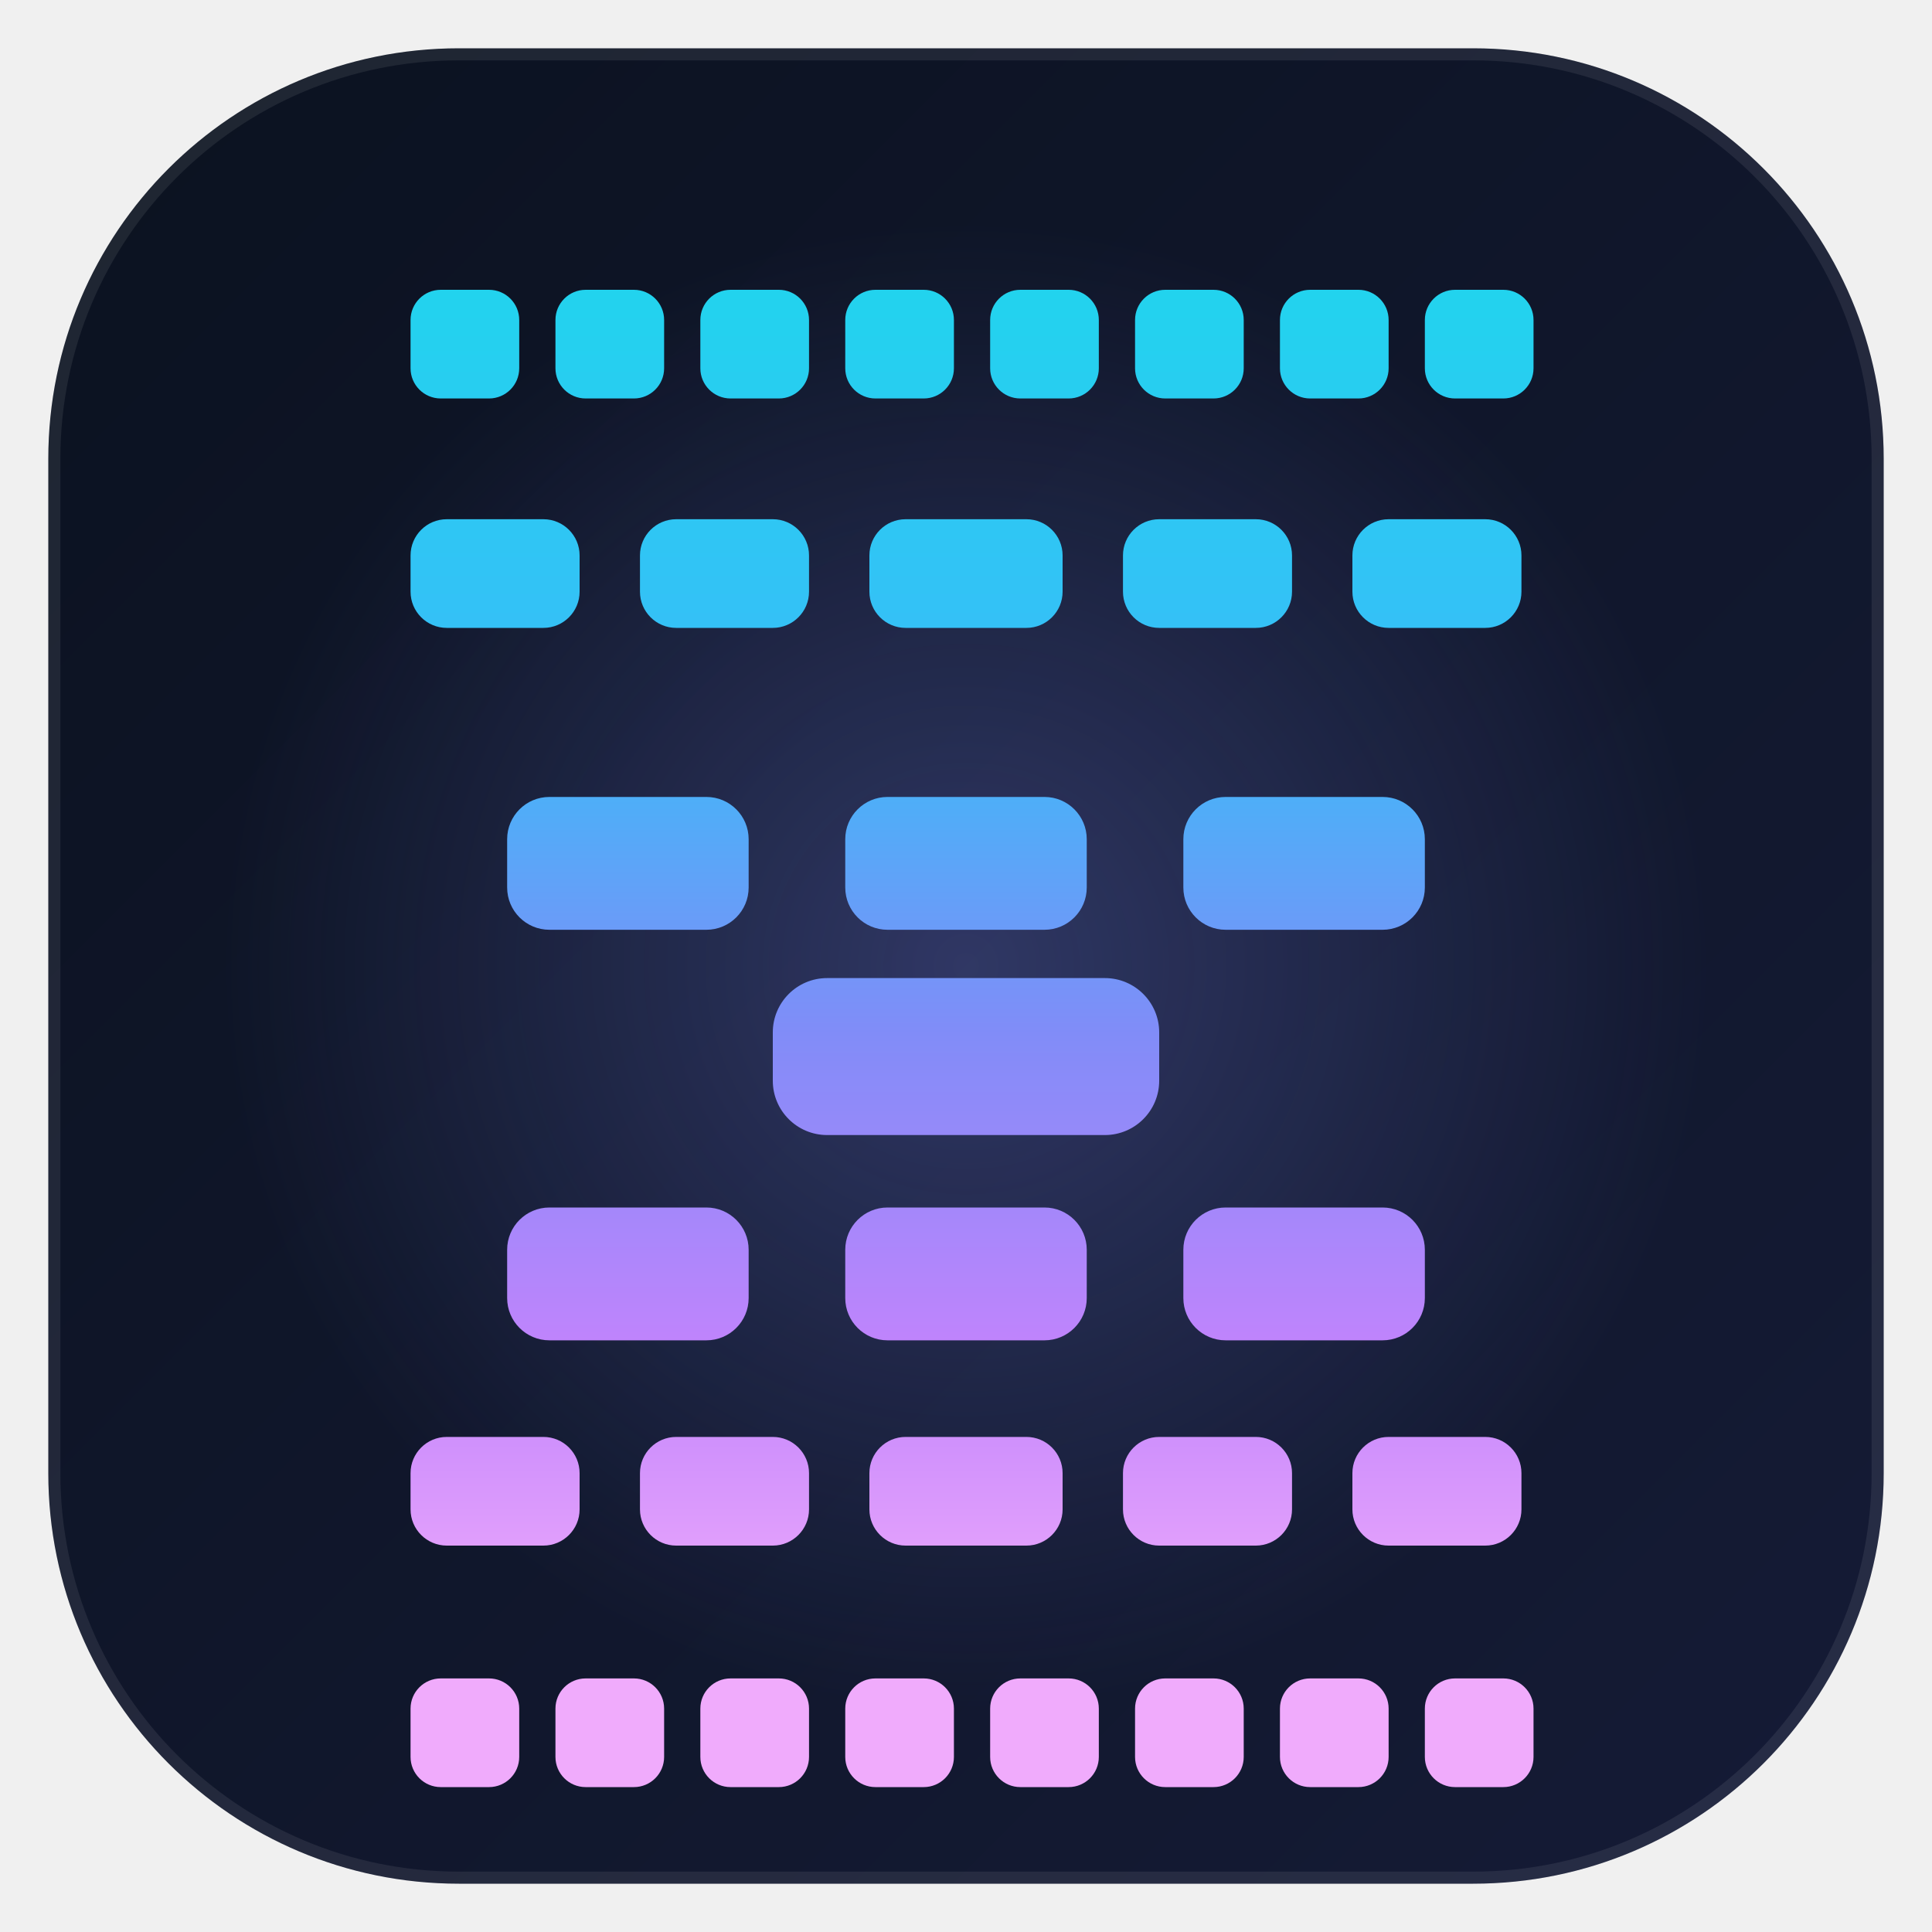
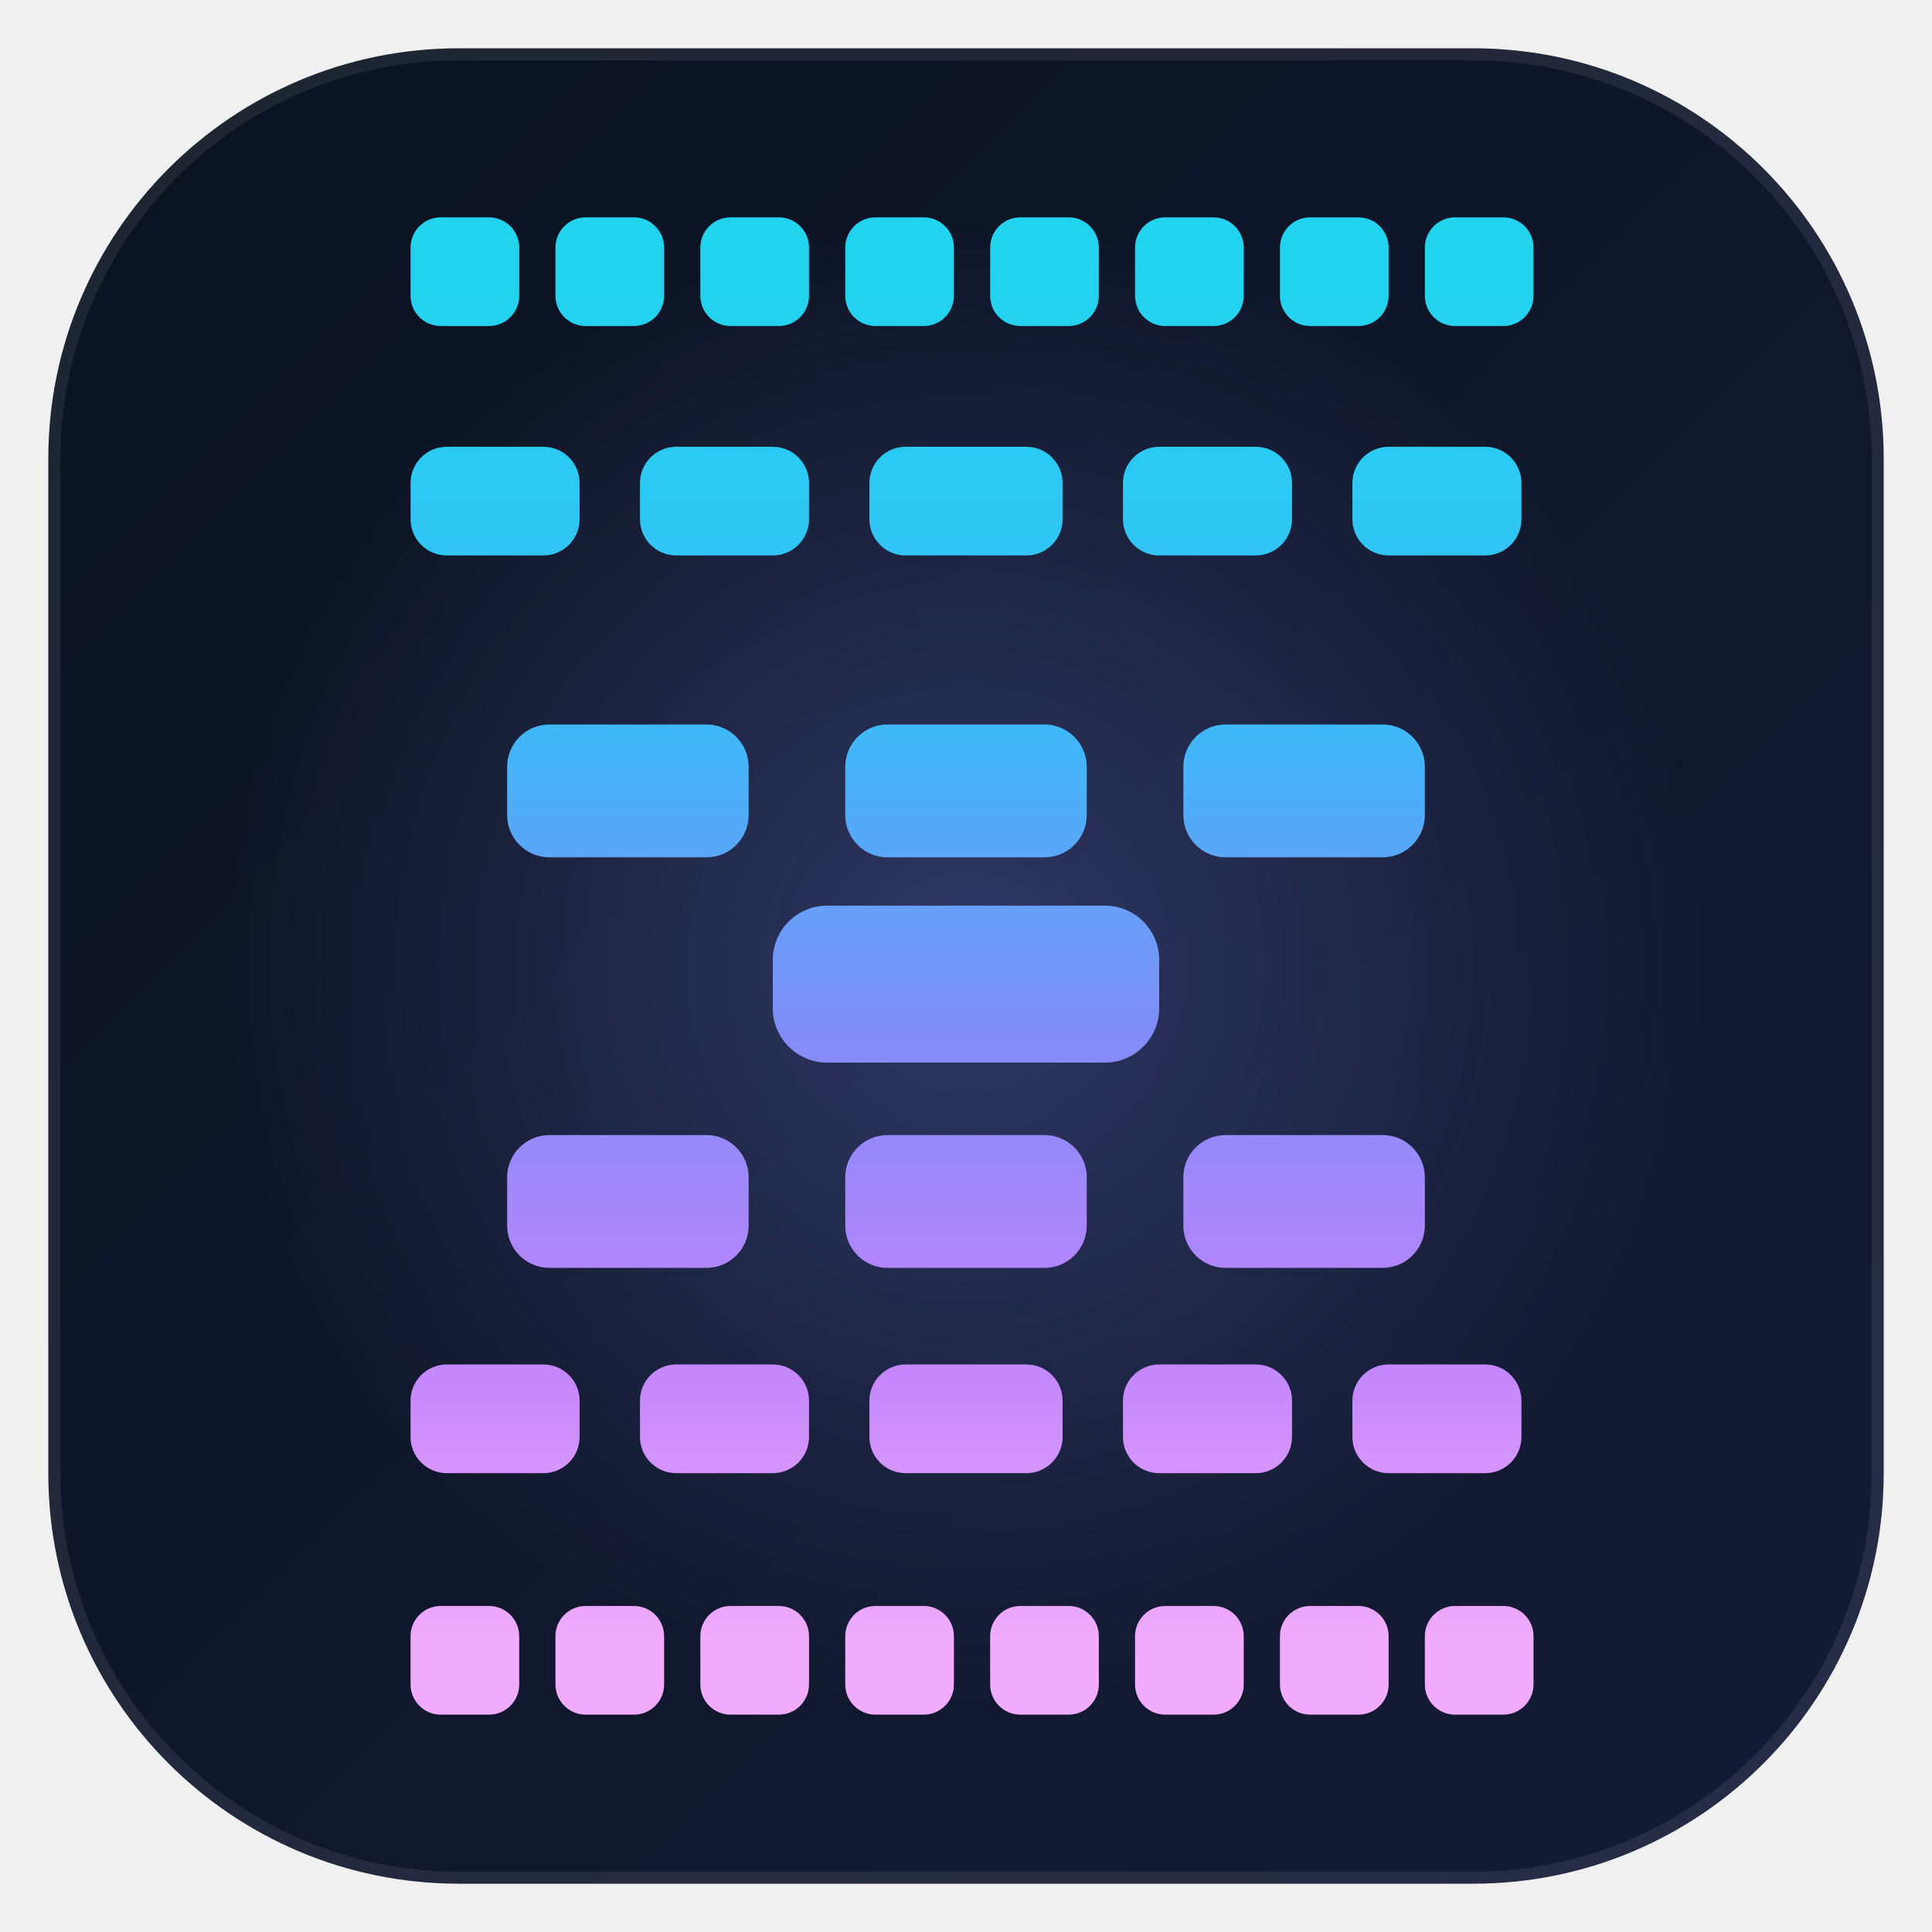
<svg xmlns="http://www.w3.org/2000/svg" width="160" height="160" viewBox="0 0 160 160" role="img" aria-labelledby="title desc">
  <defs>
    <linearGradient id="bg" x1="0" y1="0" x2="1" y2="1">
      <stop offset="0" stop-color="#0b1220" />
      <stop offset="1" stop-color="#151b36" />
    </linearGradient>
    <linearGradient id="beam" gradientUnits="userSpaceOnUse" x1="80" y1="24" x2="80" y2="136">
      <stop offset="0" stop-color="#22d3ee" />
      <stop offset="0.30" stop-color="#38bdf8" />
      <stop offset="0.55" stop-color="#818cf8" />
      <stop offset="0.78" stop-color="#c084fc" />
      <stop offset="1" stop-color="#f0abfc" />
    </linearGradient>
    <radialGradient id="glow" cx="0.5" cy="0.5" r="0.5">
      <stop offset="0" stop-color="#818cf8" stop-opacity="0.28" />
      <stop offset="1" stop-color="#818cf8" stop-opacity="0" />
    </radialGradient>
  </defs>
  <rect x="4" y="4" width="152" height="152" rx="34" fill="url(#bg)" />
  <rect x="4.5" y="4.5" width="151" height="151" rx="33.5" fill="none" stroke="#ffffff" stroke-opacity="0.08" />
  <circle cx="80" cy="80" r="62" fill="url(#glow)" />
  <g fill="url(#beam)">
-     <rect x="34" y="24" width="9" height="9" rx="2.5" />
-     <rect x="46" y="24" width="9" height="9" rx="2.5" />
-     <rect x="58" y="24" width="9" height="9" rx="2.5" />
-     <rect x="70" y="24" width="9" height="9" rx="2.5" />
-     <rect x="82" y="24" width="9" height="9" rx="2.5" />
-     <rect x="94" y="24" width="9" height="9" rx="2.5" />
-     <rect x="106" y="24" width="9" height="9" rx="2.5" />
-     <rect x="118" y="24" width="9" height="9" rx="2.5" />
+     <rect x="34" y="18" width="9" height="9" rx="2.5" />
+     <rect x="46" y="18" width="9" height="9" rx="2.5" />
+     <rect x="58" y="18" width="9" height="9" rx="2.5" />
+     <rect x="70" y="18" width="9" height="9" rx="2.5" />
+     <rect x="82" y="18" width="9" height="9" rx="2.5" />
+     <rect x="94" y="18" width="9" height="9" rx="2.5" />
+     <rect x="106" y="18" width="9" height="9" rx="2.5" />
+     <rect x="118" y="18" width="9" height="9" rx="2.5" />
  </g>
  <g fill="url(#beam)">
-     <rect x="34" y="43" width="14" height="9" rx="3" />
-     <rect x="53" y="43" width="14" height="9" rx="3" />
-     <rect x="72" y="43" width="16" height="9" rx="3" />
-     <rect x="93" y="43" width="14" height="9" rx="3" />
-     <rect x="112" y="43" width="14" height="9" rx="3" />
+     <rect x="34" y="37" width="14" height="9" rx="3" />
+     <rect x="53" y="37" width="14" height="9" rx="3" />
+     <rect x="72" y="37" width="16" height="9" rx="3" />
+     <rect x="93" y="37" width="14" height="9" rx="3" />
+     <rect x="112" y="37" width="14" height="9" rx="3" />
  </g>
  <g fill="url(#beam)">
-     <rect x="42" y="66" width="20" height="11" rx="3.5" />
-     <rect x="70" y="66" width="20" height="11" rx="3.5" />
-     <rect x="98" y="66" width="20" height="11" rx="3.5" />
+     <rect x="42" y="60" width="20" height="11" rx="3.5" />
+     <rect x="70" y="60" width="20" height="11" rx="3.5" />
+     <rect x="98" y="60" width="20" height="11" rx="3.5" />
  </g>
-   <rect x="64" y="81" width="32" height="13" rx="4.5" fill="url(#beam)" />
+   <rect x="64" y="75" width="32" height="13" rx="4.5" fill="url(#beam)" />
  <g fill="url(#beam)">
-     <rect x="42" y="100" width="20" height="11" rx="3.5" />
-     <rect x="70" y="100" width="20" height="11" rx="3.5" />
-     <rect x="98" y="100" width="20" height="11" rx="3.5" />
+     <rect x="42" y="94" width="20" height="11" rx="3.5" />
+     <rect x="70" y="94" width="20" height="11" rx="3.5" />
+     <rect x="98" y="94" width="20" height="11" rx="3.5" />
  </g>
  <g fill="url(#beam)">
-     <rect x="34" y="119" width="14" height="9" rx="3" />
-     <rect x="53" y="119" width="14" height="9" rx="3" />
-     <rect x="72" y="119" width="16" height="9" rx="3" />
-     <rect x="93" y="119" width="14" height="9" rx="3" />
-     <rect x="112" y="119" width="14" height="9" rx="3" />
+     <rect x="34" y="113" width="14" height="9" rx="3" />
+     <rect x="53" y="113" width="14" height="9" rx="3" />
+     <rect x="72" y="113" width="16" height="9" rx="3" />
+     <rect x="93" y="113" width="14" height="9" rx="3" />
+     <rect x="112" y="113" width="14" height="9" rx="3" />
  </g>
  <g fill="url(#beam)">
-     <rect x="34" y="139" width="9" height="9" rx="2.5" />
-     <rect x="46" y="139" width="9" height="9" rx="2.5" />
-     <rect x="58" y="139" width="9" height="9" rx="2.5" />
-     <rect x="70" y="139" width="9" height="9" rx="2.5" />
-     <rect x="82" y="139" width="9" height="9" rx="2.5" />
-     <rect x="94" y="139" width="9" height="9" rx="2.5" />
-     <rect x="106" y="139" width="9" height="9" rx="2.5" />
-     <rect x="118" y="139" width="9" height="9" rx="2.5" />
+     <rect x="34" y="133" width="9" height="9" rx="2.5" />
+     <rect x="46" y="133" width="9" height="9" rx="2.5" />
+     <rect x="58" y="133" width="9" height="9" rx="2.5" />
+     <rect x="70" y="133" width="9" height="9" rx="2.5" />
+     <rect x="82" y="133" width="9" height="9" rx="2.5" />
+     <rect x="94" y="133" width="9" height="9" rx="2.5" />
+     <rect x="106" y="133" width="9" height="9" rx="2.5" />
+     <rect x="118" y="133" width="9" height="9" rx="2.5" />
  </g>
</svg>
